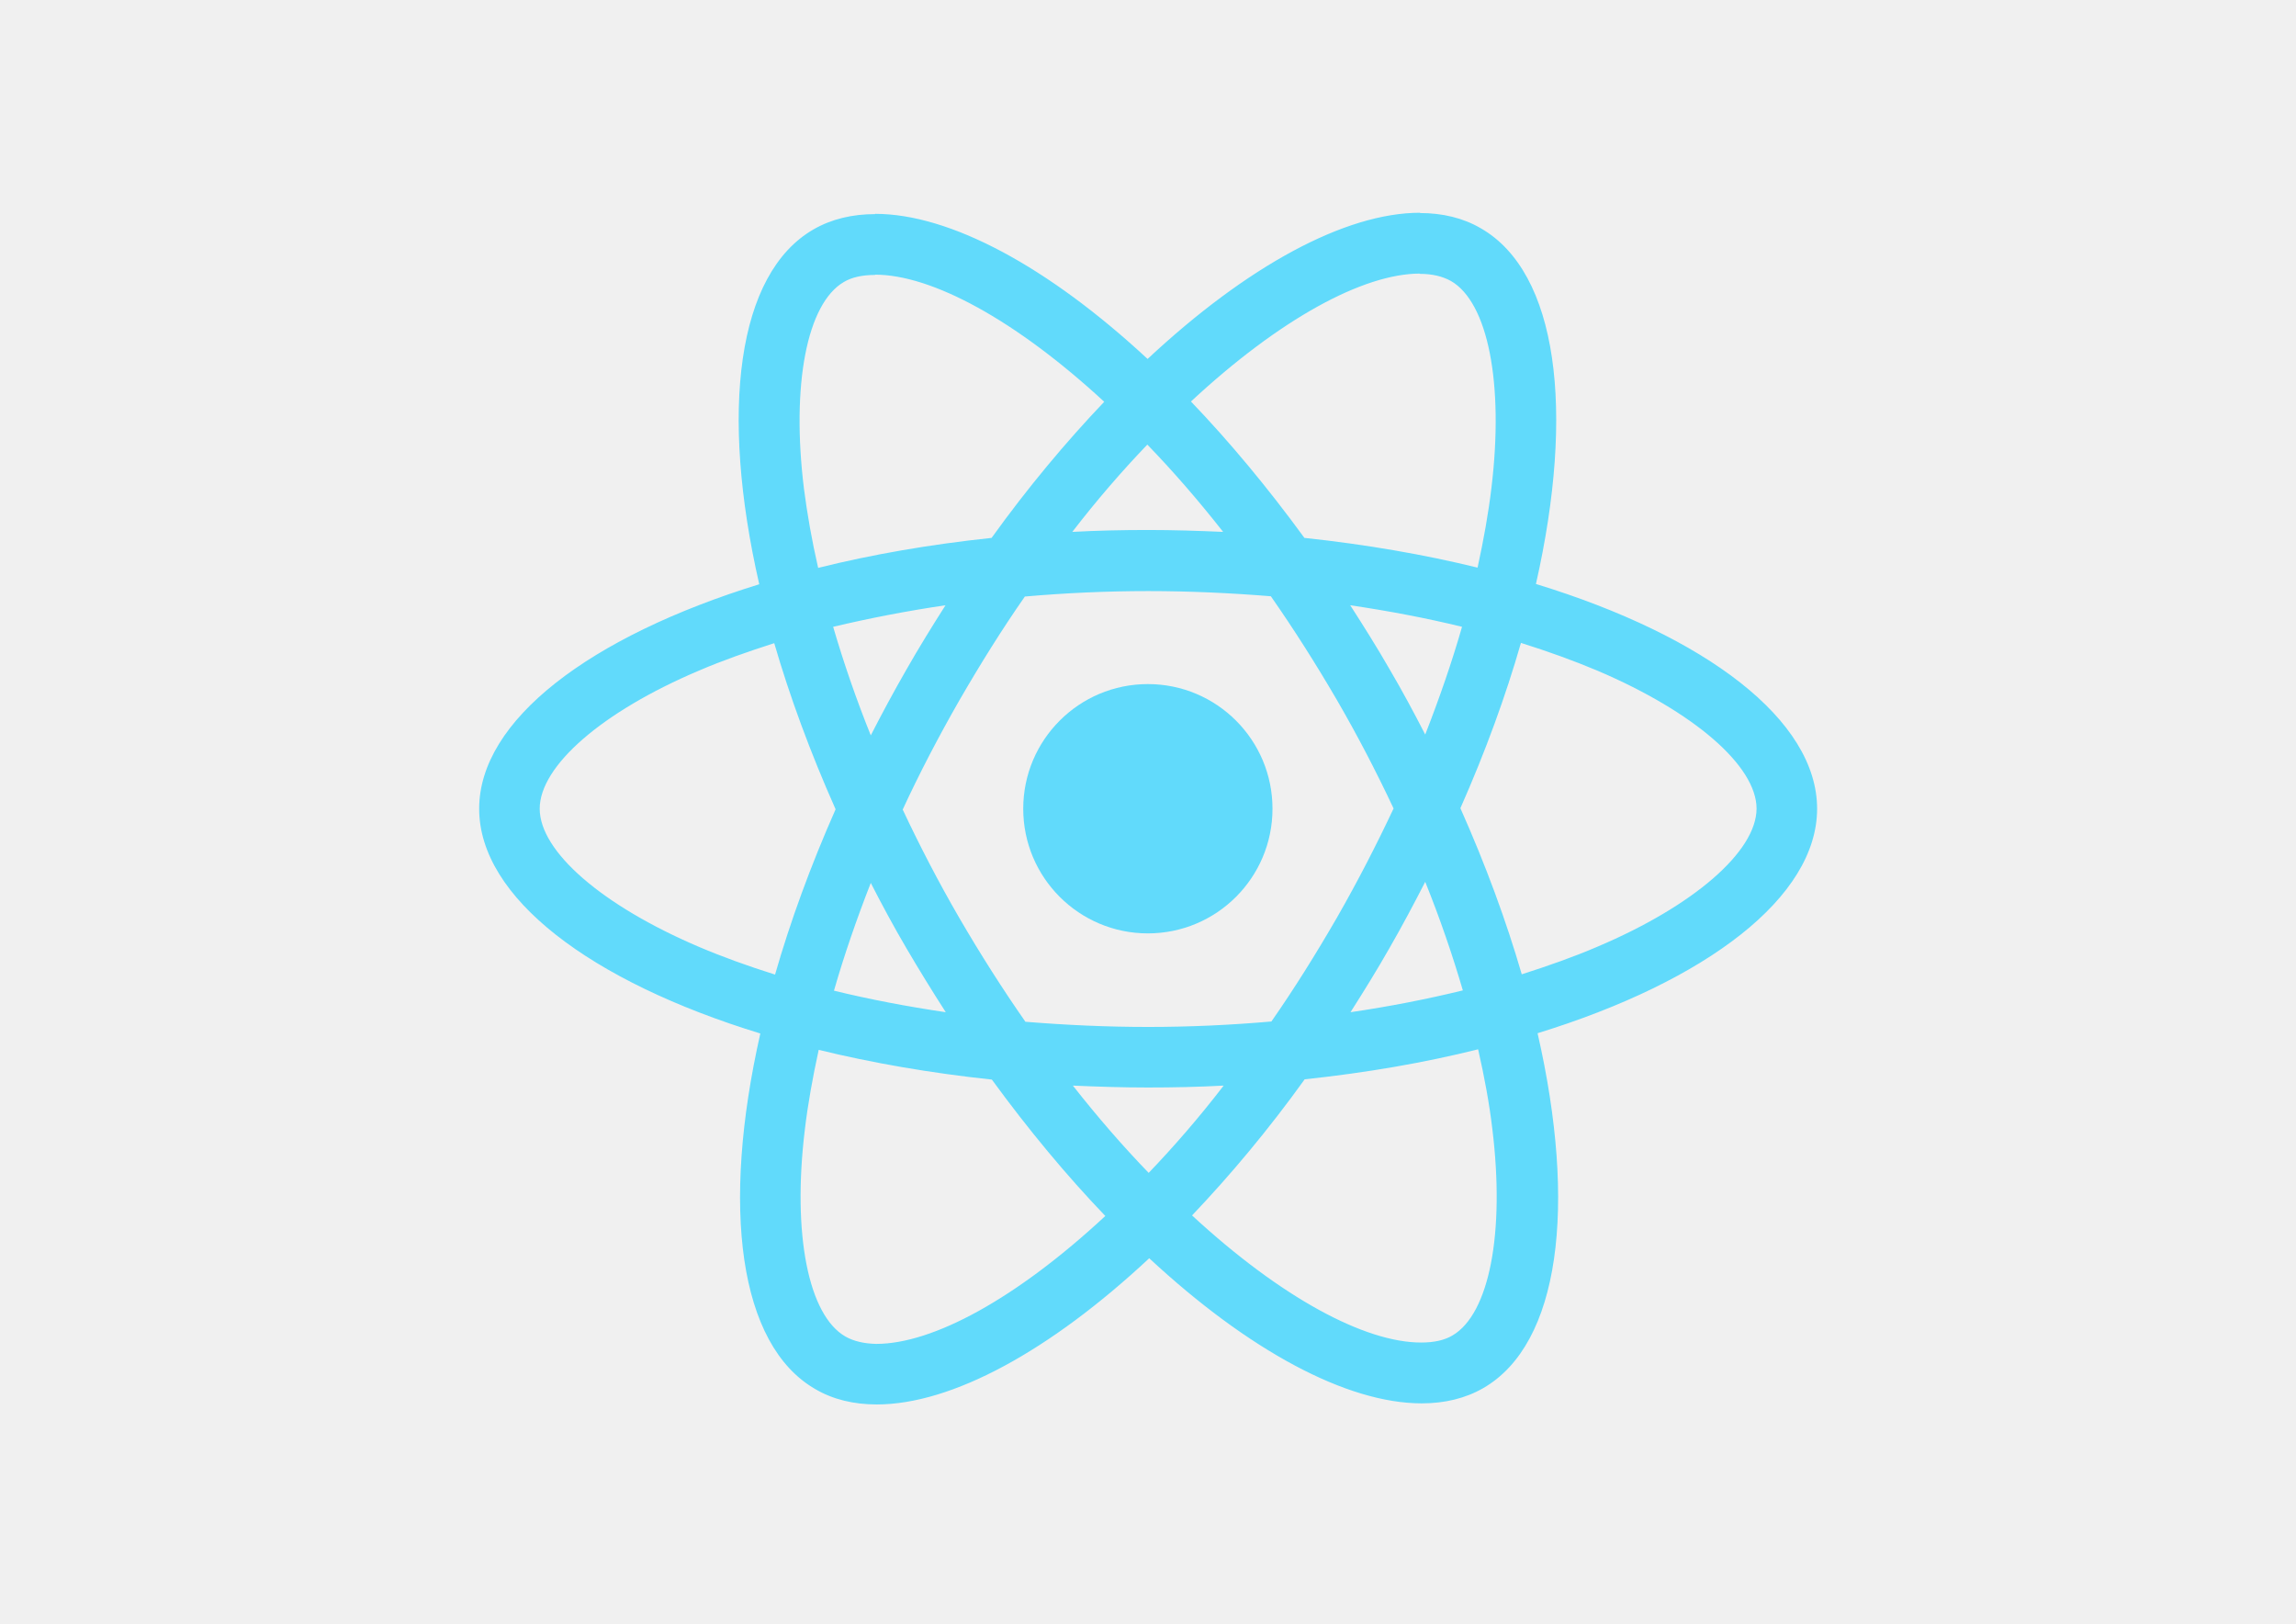
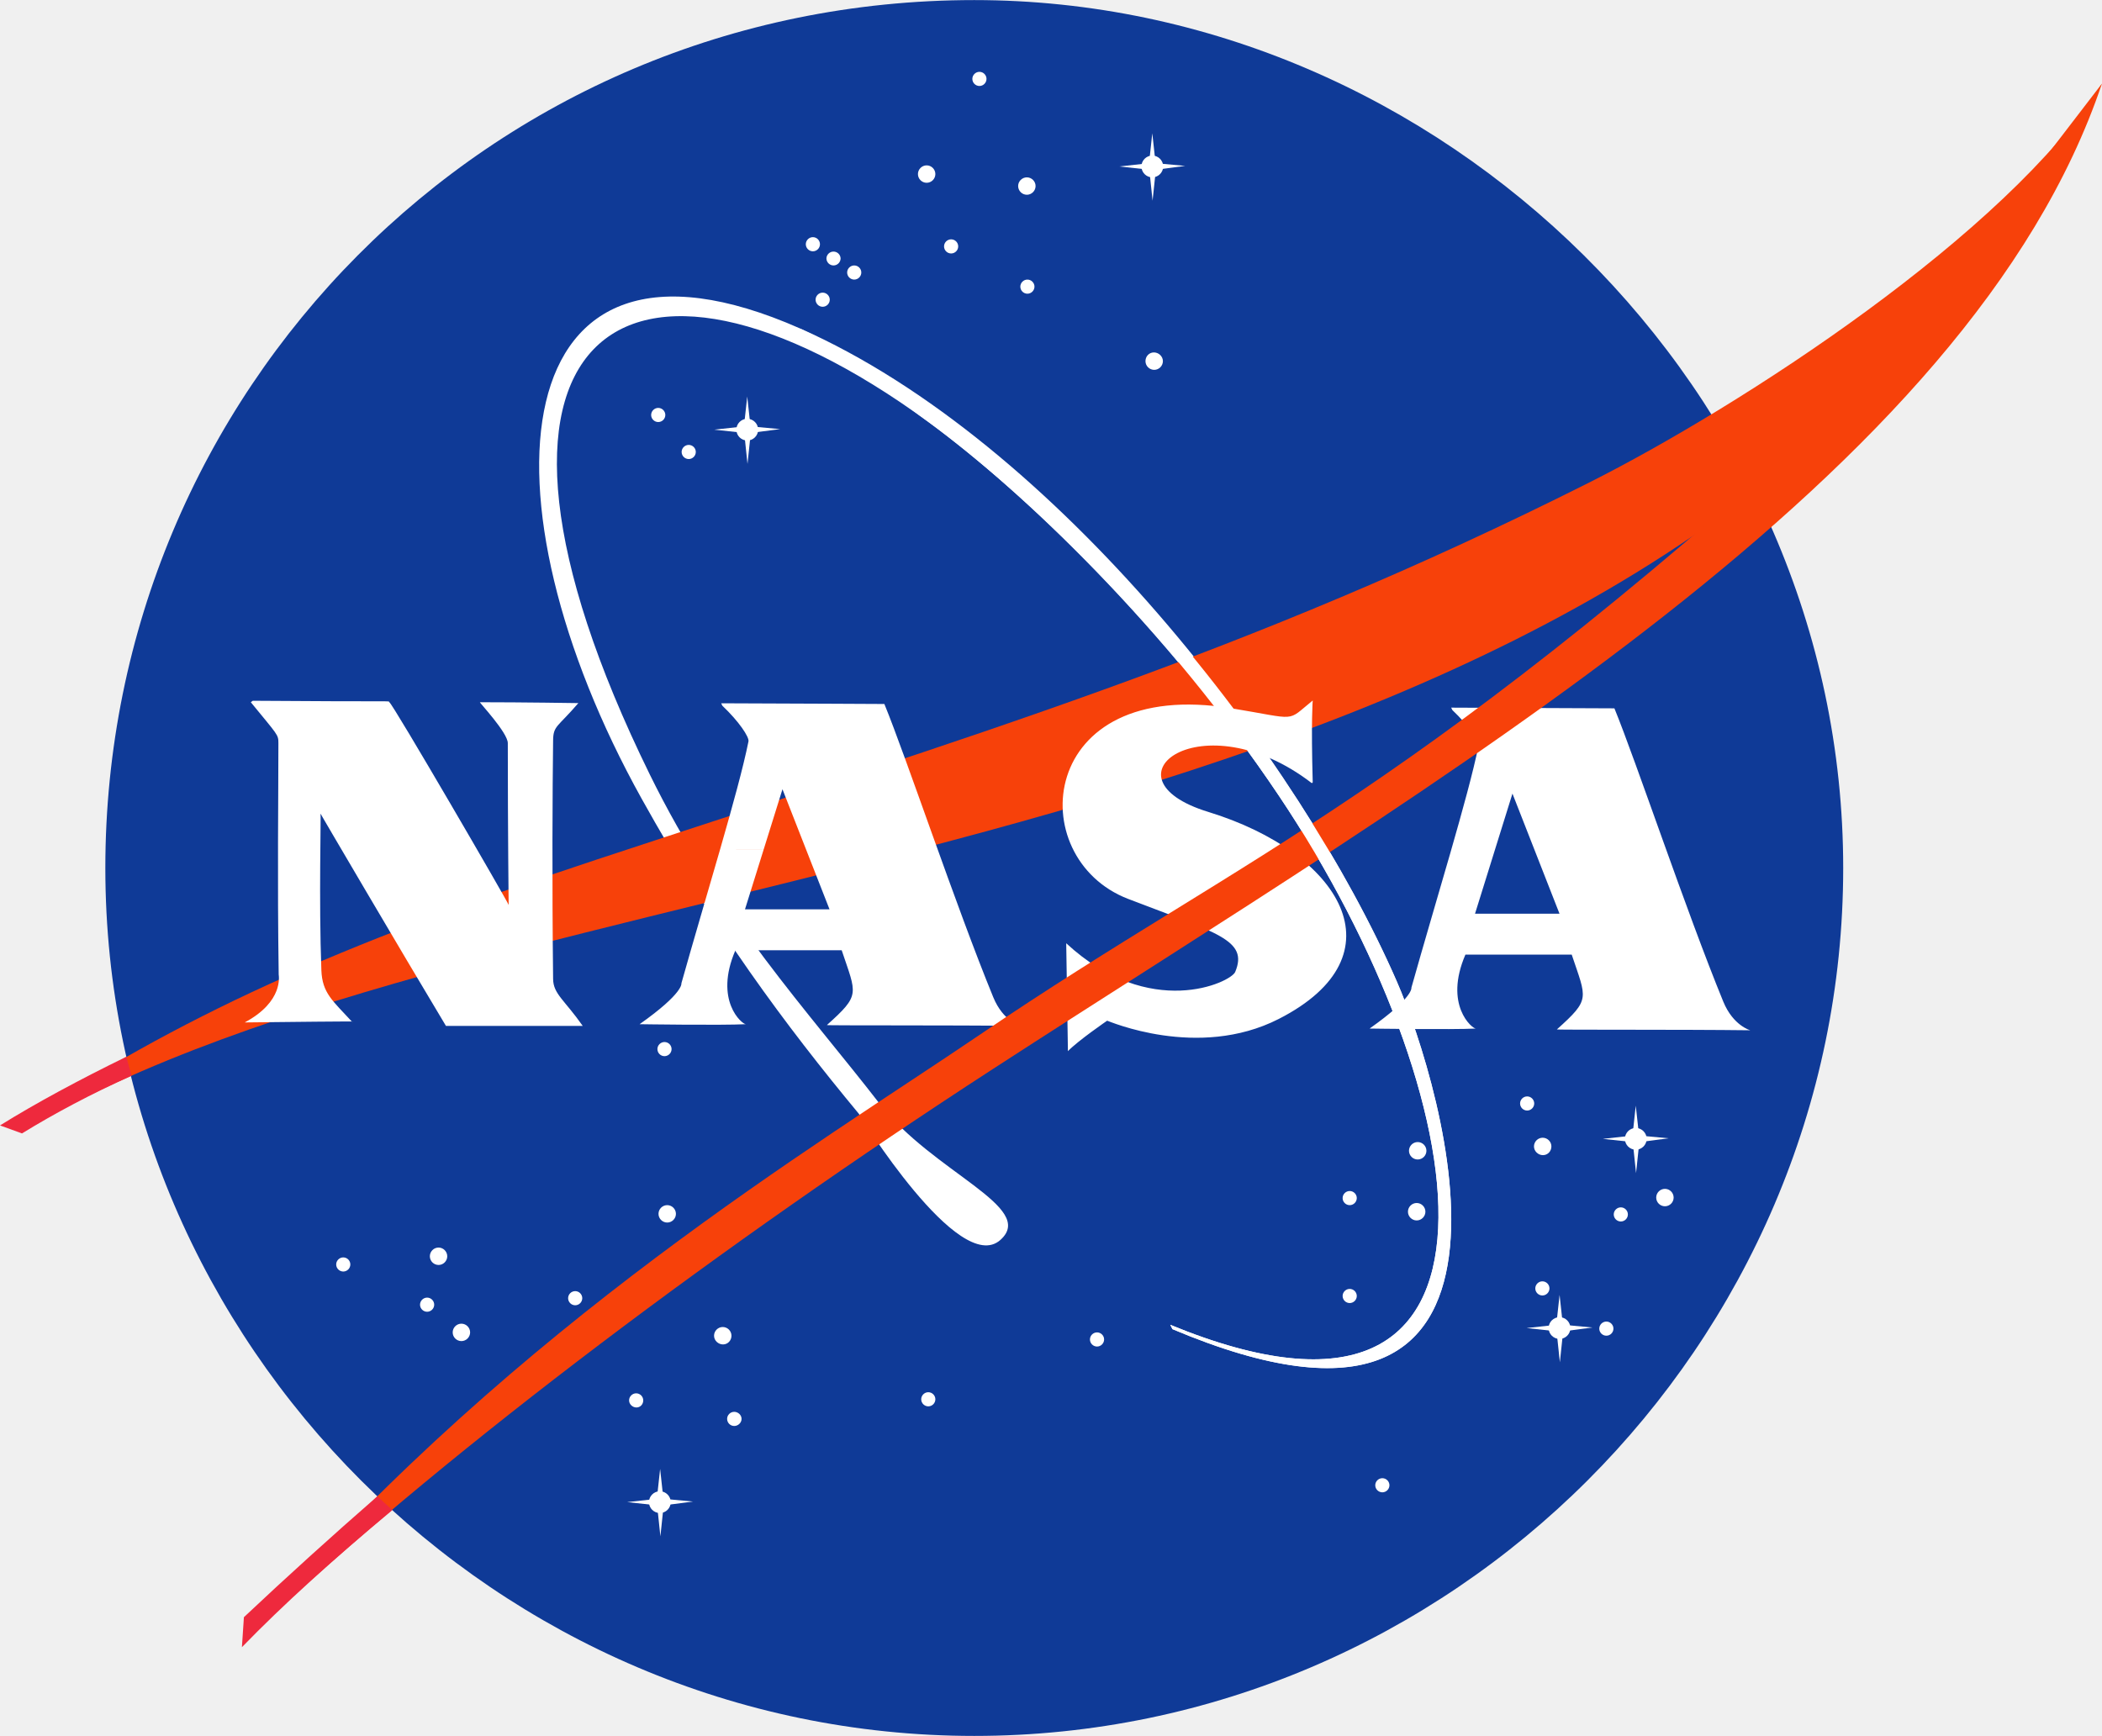
- <svg xmlns="http://www.w3.org/2000/svg" viewBox="0 0 841.9 595.3">
-   <g fill="#61DAFB">
-     <path d="M666.3 296.5c0-32.5-40.7-63.3-103.1-82.4 14.4-63.6 8-114.2-20.2-130.4-6.5-3.8-14.1-5.6-22.4-5.6v22.3c4.6 0 8.3.9 11.4 2.6 13.6 7.8 19.5 37.5 14.9 75.7-1.1 9.4-2.9 19.3-5.1 29.4-19.6-4.8-41-8.5-63.5-10.9-13.5-18.5-27.5-35.3-41.6-50 32.6-30.3 63.2-46.9 84-46.9V78c-27.5 0-63.5 19.6-99.9 53.6-36.4-33.8-72.4-53.2-99.9-53.2v22.3c20.7 0 51.4 16.5 84 46.6-14 14.7-28 31.4-41.3 49.9-22.6 2.4-44 6.1-63.6 11-2.3-10-4-19.7-5.2-29-4.7-38.2 1.1-67.9 14.6-75.8 3-1.8 6.9-2.6 11.5-2.6V78.5c-8.4 0-16 1.8-22.6 5.6-28.1 16.2-34.4 66.7-19.9 130.1-62.2 19.2-102.7 49.9-102.7 82.3 0 32.5 40.7 63.3 103.1 82.4-14.4 63.6-8 114.2 20.2 130.4 6.5 3.8 14.1 5.6 22.5 5.6 27.5 0 63.5-19.6 99.9-53.6 36.4 33.8 72.4 53.2 99.9 53.2 8.4 0 16-1.8 22.6-5.6 28.1-16.2 34.4-66.7 19.9-130.1 62-19.1 102.5-49.9 102.5-82.3zm-130.2-66.7c-3.7 12.9-8.3 26.2-13.5 39.5-4.1-8-8.4-16-13.1-24-4.6-8-9.5-15.8-14.4-23.4 14.2 2.1 27.9 4.7 41 7.9zm-45.8 106.5c-7.8 13.5-15.8 26.3-24.1 38.2-14.9 1.3-30 2-45.2 2-15.1 0-30.2-.7-45-1.9-8.3-11.9-16.4-24.6-24.2-38-7.6-13.1-14.5-26.4-20.8-39.8 6.2-13.4 13.2-26.8 20.7-39.9 7.8-13.5 15.8-26.3 24.1-38.2 14.9-1.3 30-2 45.2-2 15.1 0 30.2.7 45 1.9 8.3 11.9 16.4 24.6 24.2 38 7.6 13.1 14.5 26.4 20.8 39.8-6.3 13.4-13.2 26.8-20.7 39.9zm32.3-13c5.4 13.4 10 26.8 13.8 39.8-13.1 3.2-26.9 5.9-41.2 8 4.9-7.7 9.8-15.6 14.4-23.7 4.6-8 8.9-16.1 13-24.1zM421.2 430c-9.3-9.6-18.6-20.3-27.8-32 9 .4 18.2.7 27.5.7 9.4 0 18.7-.2 27.8-.7-9 11.7-18.3 22.4-27.5 32zm-74.4-58.9c-14.2-2.1-27.9-4.7-41-7.9 3.7-12.9 8.3-26.2 13.5-39.5 4.1 8 8.4 16 13.1 24 4.7 8 9.5 15.8 14.4 23.4zM420.7 163c9.3 9.6 18.6 20.3 27.8 32-9-.4-18.2-.7-27.5-.7-9.4 0-18.7.2-27.8.7 9-11.7 18.3-22.4 27.5-32zm-74 58.9c-4.9 7.7-9.8 15.6-14.4 23.7-4.6 8-8.9 16-13 24-5.4-13.4-10-26.8-13.8-39.8 13.1-3.1 26.9-5.8 41.2-7.9zm-90.5 125.2c-35.4-15.1-58.3-34.9-58.3-50.6 0-15.7 22.9-35.6 58.3-50.6 8.6-3.7 18-7 27.7-10.1 5.7 19.6 13.2 40 22.5 60.9-9.2 20.8-16.6 41.1-22.2 60.6-9.9-3.1-19.3-6.5-28-10.2zM310 490c-13.6-7.8-19.5-37.5-14.9-75.7 1.1-9.4 2.9-19.3 5.1-29.4 19.6 4.8 41 8.5 63.5 10.9 13.5 18.5 27.5 35.3 41.6 50-32.6 30.3-63.2 46.9-84 46.9-4.5-.1-8.3-1-11.3-2.7zm237.2-76.2c4.7 38.2-1.1 67.9-14.6 75.8-3 1.8-6.9 2.6-11.5 2.6-20.7 0-51.4-16.5-84-46.6 14-14.7 28-31.4 41.3-49.9 22.6-2.4 44-6.1 63.6-11 2.3 10.1 4.1 19.8 5.2 29.1zm38.5-66.7c-8.6 3.7-18 7-27.7 10.1-5.7-19.6-13.2-40-22.5-60.9 9.2-20.8 16.6-41.1 22.2-60.6 9.9 3.1 19.3 6.5 28.1 10.2 35.4 15.1 58.3 34.9 58.3 50.6-.1 15.7-23 35.6-58.4 50.6zM320.8 78.4z" />
-     <circle cx="420.9" cy="296.5" r="45.7" />
-     <path d="M520.5 78.1z" />
-   </g>
+ <svg xmlns="http://www.w3.org/2000/svg" width="2500" height="2065" viewBox="2.375 2.2 285.256 235.6">
+   <path fill="#0F3A97" d="M252.51 120c0 64.618-53.233 117.8-117.92 117.8-64.685 0-117.92-53.185-117.92-117.8 0-64.622 51.99-117.8 117.92-117.8 63.436 0 117.92 53.181 117.92 117.8" />
+   <path fill="#FFF" d="M161.188 182c50.379 20.725 41.638-31.646 14.783-71.747-15.221-22.718-35.071-41.646-47.591-50.78-41.513-30.298-67.14-11.922-37.826 47.83 9.478 19.319 21.651 32.358 31.159 44.648 7.261 9.383 21.404 14.081 16.422 18.531-5.615 5.021-19.209-17.123-19.209-17.123-10.04-12.108-19.61-25.028-29.473-42.76-22.533-40.497-19.284-81.831 21.505-63.826 34.615 15.288 67.678 58.166 80.973 88.616 6.139 14.062 22.879 69.692-30.438 47.2" />
+   <path fill="#F7410A" d="M4.526 154.92c22.163-14.76 43.176-24.29 78.935-36.102 50.249-16.6 88.067-27.758 134.472-51.082 20.771-10.438 56.811-33.847 69.698-54.196-3.858 7.876-15.812 23.206-21.22 29.985-62.96 78.833-197.07 74.363-261 112.209" />
+   <path fill="#FFF" d="M36.678 97.303c20.284.159 18.294-.041 18.531.197.354 0 16.196 27.281 16.196 27.518 0 .115-.118-9.696-.118-21.967 0-1.417-3.899-5.55-3.783-5.55 5.79 0 13.357.118 13.357.118-2.835 3.307-3.402 3.034-3.426 5.079-.08 6.57-.154 18.716 0 32.356.022 2.045 1.537 2.835 4.02 6.378H62.893c-6.029-10.038-17.077-28.869-17.022-28.814.085.086-.238 11.812.116 21.257.119 3.121 1.538 4.133 4.14 6.969 0 0 2.993-.08-14.542.117 5.32-2.835 4.613-6.377 4.611-6.495-.191-13.052-.04-24.211-.04-31.415 0-1.181-.08-1.064-3.743-5.551M100.1 117.46c1.703-5.913 3.158-11.197 3.849-14.644.117-.591-1.3-2.716-3.546-4.842l-.159-.33c10.831.035 22.146.096 22.146.096 2.956 7.202 9.693 27.396 14.777 39.798 1.344 3.275 3.665 3.896 3.665 3.896-9.221-.117-26.333-.037-26.242-.117 4.609-4.136 4.018-4.136 2.008-10.154h-14.421c-2.956 6.848.921 10.062 1.417 10.037-3.282.17-14.421 0-14.421 0 6.029-4.254 5.673-5.552 5.673-5.552 1.656-5.892 3.575-12.347 5.255-18.189l5.917.001-2.542 8.148h11.47l-6.385-16.298-2.542 8.148-5.917-.001M199.17 118.05c1.7-5.911 3.156-11.197 3.847-14.644.116-.59-1.303-2.715-3.548-4.843l-.159-.328c10.834.035 22.151.095 22.151.095 2.951 7.204 9.69 27.396 14.772 39.798 1.343 3.279 3.662 3.896 3.662 3.896-9.215-.117-26.328-.037-26.239-.117 4.61-4.133 4.021-4.133 2.011-10.154h-14.424c-2.956 6.849.919 10.062 1.415 10.039-3.279.168-14.421 0-14.421 0 6.029-4.252 5.676-5.552 5.676-5.552 1.656-5.894 3.574-12.346 5.257-18.19h5.916c-1.274 4.077-2.54 8.151-2.54 8.151h11.464l-6.385-16.3s-1.267 4.073-2.539 8.147l-5.916.002M180.521 108.37c-.235-8.39 0-11.104 0-11.104-3.666 2.954-1.815 2.577-10.992 1.063-26.444-4.363-28.459 20.324-14.068 25.861 12.08 4.65 16.359 5.562 14.539 9.919-.591 1.422-11.584 6.616-22.932-3.896l.231 14.645c1.42-1.461 5.323-4.133 5.323-4.133.115 0 12.3 5.367 23.286-.236 16.907-8.619 8.469-22.572-9.574-28.106-15.015-4.606-.828-15.354 14.065-3.897M136.25 12.898a.965.965 0 0 1-.96.962.966.966 0 0 1-.96-.962c0-.522.435-.958.96-.958a.963.963 0 0 1 .96.958M142.91 27.44c0 .648-.538 1.183-1.182 1.183a1.189 1.189 0 0 1-1.184-1.183c0-.646.534-1.179 1.184-1.179.645 0 1.182.532 1.182 1.179M160.188 51.206c0 .646-.53 1.181-1.183 1.181a1.19 1.19 0 0 1-1.182-1.181c0-.648.495-1.184 1.146-1.184.652.002 1.219.536 1.219 1.184M132.41 35.633a.963.963 0 0 1-.96.959.965.965 0 0 1-.962-.959c0-.525.435-.96.962-.96a.963.963 0 0 1 .96.96M142.76 41.096a.965.965 0 0 1-.959.958.966.966 0 0 1-.961-.958c0-.525.435-.959.961-.959.525 0 .959.434.959.959M129.31 25.815c0 .648-.534 1.183-1.182 1.183s-1.182-.532-1.182-1.183c0-.646.534-1.182 1.182-1.182s1.182.534 1.182 1.182M113.65 35.338c0 .527-.433.96-.961.96a.965.965 0 0 1-.96-.96c0-.525.434-.96.96-.96a.964.964 0 0 1 .961.96M116.45 37.255a.966.966 0 0 1-.962.962.967.967 0 0 1-.962-.962.963.963 0 0 1 1.924 0M119.26 39.175a.965.965 0 0 1-.96.962.966.966 0 0 1-.961-.962c0-.523.435-.957.961-.957.527 0 .96.433.96.957M114.98 42.867a.97.97 0 0 1-.962.96.967.967 0 0 1-.962-.96c0-.525.434-.959.962-.959.525 0 .962.434.962.959M92.664 58.514a.964.964 0 0 1-.962.958c-.527 0-.961-.432-.961-.958s.435-.961.961-.961.962.434.962.961M96.8 63.535a.967.967 0 0 1-.961.959.968.968 0 0 1-.962-.959c0-.528.435-.96.962-.96.527 0 .961.432.961.96M93.512 144.58a.965.965 0 0 1-.961.959c-.527 0-.96-.434-.96-.959s.433-.961.96-.961c.528 0 .961.436.961.961M94.103 166.939c0 .648-.534 1.182-1.182 1.182s-1.182-.531-1.182-1.182c0-.646.534-1.18 1.182-1.18a1.188 1.188 0 0 1 1.182 1.18M81.392 178.391a.965.965 0 0 1-.959.958.966.966 0 0 1-.961-.958c0-.529.435-.961.961-.961.525 0 .959.431.959.961M66.174 183.029a1.19 1.19 0 0 1-1.184 1.182 1.186 1.186 0 0 1-1.182-1.182c0-.647.534-1.182 1.182-1.182a1.191 1.191 0 0 1 1.184 1.182M63.07 172.7c0 .645-.534 1.179-1.18 1.179a1.188 1.188 0 0 1-1.182-1.179 1.19 1.19 0 0 1 1.182-1.185c.646.003 1.18.536 1.18 1.185M61.299 179.27c0 .527-.435.959-.961.959s-.962-.432-.962-.959c0-.523.436-.96.962-.96s.961.434.961.96M49.918 173.811a.965.965 0 0 1-.958.959.966.966 0 0 1-.962-.959c0-.523.434-.959.962-.959.524 0 .958.433.958.959M89.668 192.26c0 .527-.397.961-.922.961-.527 0-.999-.434-.999-.961 0-.525.435-.96.96-.96.529 0 .961.434.961.96M101.64 183.48c0 .648-.496 1.184-1.146 1.184-.648 0-1.218-.533-1.218-1.184 0-.646.534-1.18 1.182-1.18a1.188 1.188 0 0 1 1.182 1.18M103.01 194.77c0 .527-.473.963-.997.963a.968.968 0 0 1-.962-.963c0-.523.434-.957.962-.957.524-.001.997.431.997.957M152.21 183.99a.968.968 0 0 1-.958.961.97.97 0 0 1-.964-.961c0-.527.434-.959.964-.959.524 0 .958.432.958.959M129.31 192.109a.963.963 0 0 1-.96.959.965.965 0 0 1-.96-.959c0-.523.435-.959.96-.959.528 0 .96.434.96.959M190.931 203.779a.967.967 0 0 1-.961.959.967.967 0 0 1-.963-.959c0-.524.436-.959.963-.959.525 0 .961.433.961.959M195.95 158.38a1.19 1.19 0 0 1-1.184 1.183 1.19 1.19 0 0 1-1.183-1.183c0-.648.533-1.183 1.183-1.183a1.189 1.189 0 0 1 1.184 1.183M186.5 164.8a.968.968 0 0 1-.963.961c-.524 0-.959-.435-.959-.961s.435-.958.959-.958c.528 0 .963.431.963.958M195.812 166.65c0 .647-.533 1.184-1.184 1.184s-1.184-.534-1.184-1.184c0-.646.533-1.182 1.184-1.182s1.184.536 1.184 1.182M186.5 178.09a.966.966 0 0 1-.963.959.966.966 0 0 1-.959-.959c0-.527.435-.961.959-.961.528 0 .963.433.963.961M210.58 151.96c0 .524-.437.96-.961.96a.967.967 0 0 1-.959-.96c0-.526.434-.958.959-.958.525 0 .961.432.961.958M212.91 157.79c0 .647-.493 1.183-1.144 1.183-.649 0-1.22-.533-1.22-1.183 0-.648.533-1.181 1.181-1.181.65.002 1.183.533 1.183 1.181M229.5 164.73c0 .647-.528 1.182-1.183 1.182a1.188 1.188 0 0 1-1.184-1.182 1.19 1.19 0 0 1 1.184-1.183 1.187 1.187 0 0 1 1.183 1.183M212.649 177.061a.968.968 0 0 1-.963.959.966.966 0 0 1-.961-.959c0-.527.436-.961.961-.961.525 0 .963.431.963.961M223.29 167.02a.964.964 0 0 1-.959.959.966.966 0 0 1-.96-.959c0-.524.437-.96.96-.96.525 0 .959.433.959.96M221.33 182.52a.964.964 0 0 1-.959.959.965.965 0 0 1-.963-.959c0-.523.434-.96.963-.96.525 0 .959.434.959.96M225.84 156.76c0 .811-.668 1.476-1.479 1.476-.81 0-1.477-.665-1.477-1.476 0-.81.667-1.475 1.477-1.475.811 0 1.479.665 1.479 1.475" />
+   <path fill="#FFF" d="M224.358 152.26l-.439 4.059-4.027.444 4.062.44.444 4.209.444-4.209 3.988-.518-4.024-.369-.448-4.056M215.49 182.439c0 .812-.667 1.479-1.478 1.479a1.485 1.485 0 0 1-1.479-1.479c0-.81.668-1.475 1.479-1.475a1.484 1.484 0 0 1 1.478 1.475" />
+   <path fill="#FFF" d="M214.021 177.939l-.444 4.061-4.025.441 4.062.444.445 4.205.444-4.205 3.986-.518-4.027-.37-.441-4.058M105.26 60.505c0 .81-.667 1.476-1.477 1.476a1.483 1.483 0 0 1-1.479-1.476c0-.812.666-1.477 1.479-1.477.81.002 1.477.667 1.477 1.477" />
+   <path fill="#FFF" d="M103.78 56.003l-.444 4.059-4.028.444 4.064.439.444 4.211.442-4.211 3.99-.514-4.028-.371-.44-4.057M160.229 24.783c0 .81-.668 1.477-1.479 1.477s-1.476-.667-1.476-1.477c0-.812.664-1.479 1.476-1.479s1.479.669 1.479 1.479" />
+   <path fill="#FFF" d="M158.75 20.277l-.44 4.062-4.026.444 4.063.441.44 4.208.444-4.208 3.988-.518-4.027-.369-.442-4.06M93.4 206.07c0 .812-.667 1.477-1.477 1.477a1.484 1.484 0 0 1-1.479-1.477c0-.809.667-1.478 1.479-1.478.81.001 1.477.67 1.477 1.478" />
+   <path fill="#FFF" d="M91.958 201.561l-.442 4.062-4.027.442 4.063.441.443 4.208.442-4.208 3.99-.516-4.026-.37-.443-4.059" />
+   <path fill="#F7410A" d="M287.62 13.541c-17.971 53.312-89.96 94.479-150.56 133.777-36.559 23.717-72.856 51.014-97.844 74.24-6.586 6.125 1.342-2.291-1.182.296 34.872-40.151 74.986-64.067 97.153-79.122 37.489-25.469 58.812-31.888 123.49-91.463" />
+   <path fill="#EE293D" d="M19.515 145.62c-6.454 3.155-12.235 6.274-17.14 9.319l2.984 1.086c4.29-2.641 9.44-5.396 14.865-7.823M53.587 205.279a647.95 647.95 0 0 0-18.113 16.406l-.27 4.071c5.6-5.771 12.479-11.998 20.418-18.608" />
+   <path fill="#FFF" d="M161.188 182c50.379 20.725 41.638-31.646 14.783-71.747-15.222-22.718-33.992-40.74-47.592-50.78-15.88-11.725-17.43-12.697-17.43-12.697 35.462 16.831 67.678 58.165 80.971 88.617 6.141 14.061 22.88 69.691-30.438 47.199" />
</svg>
